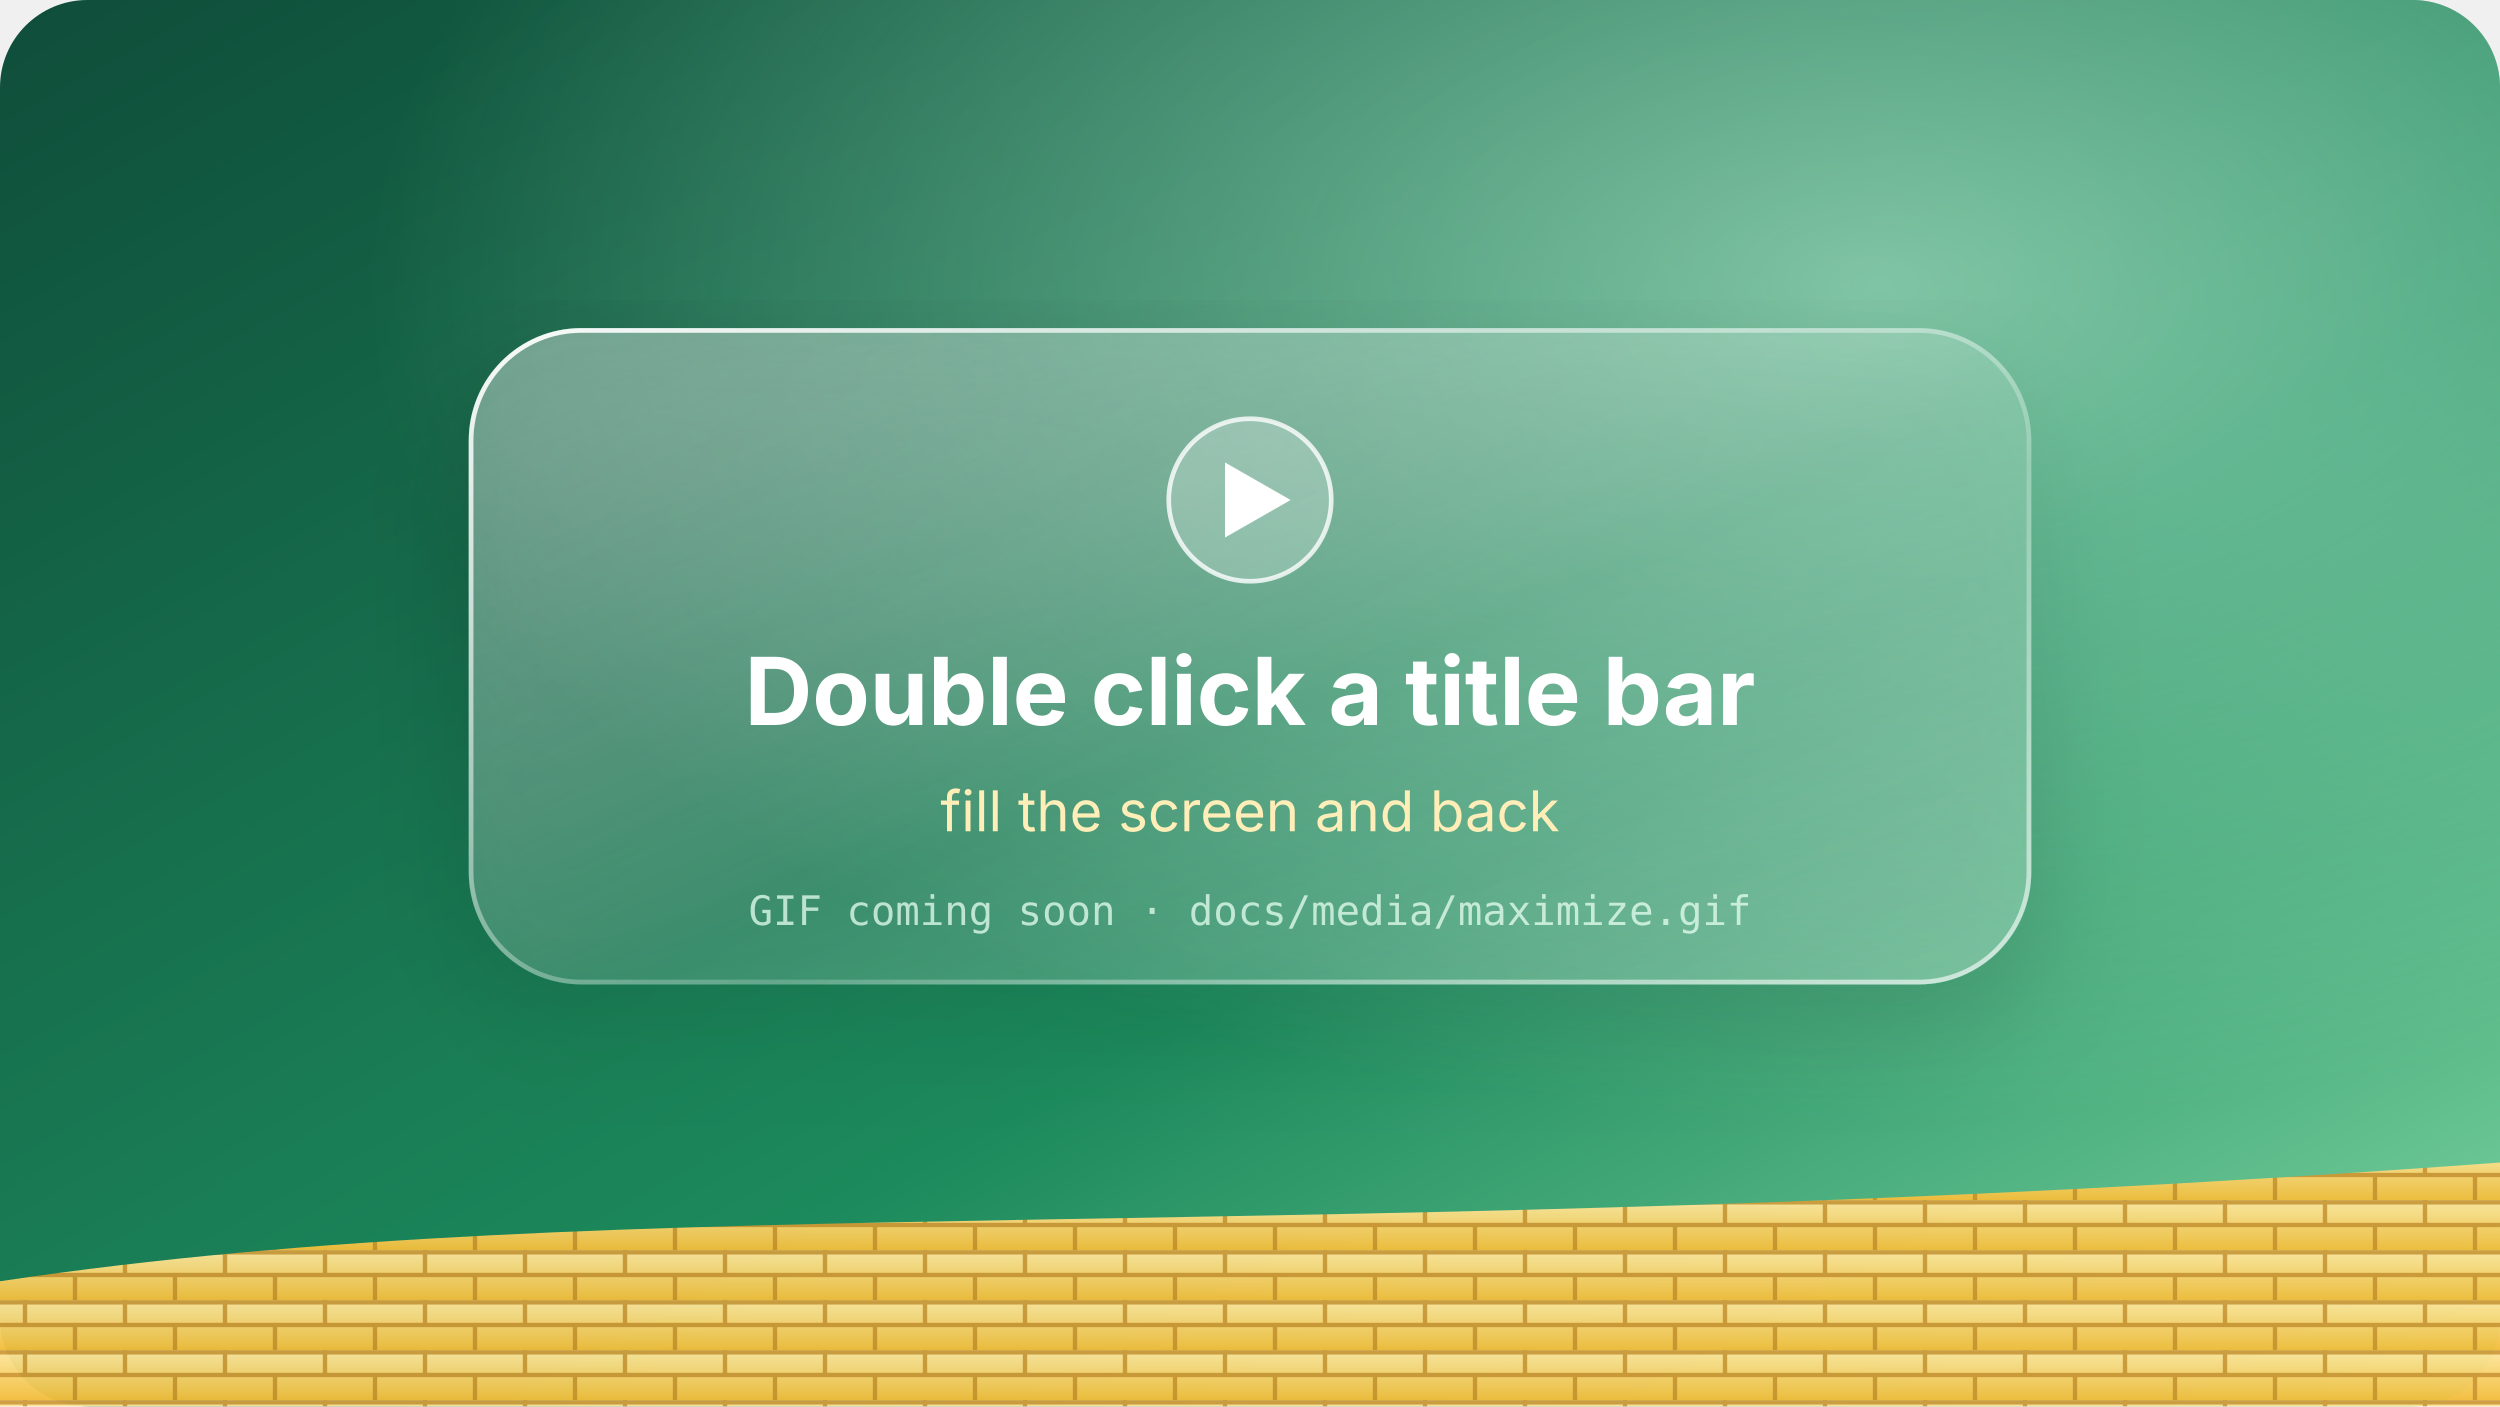
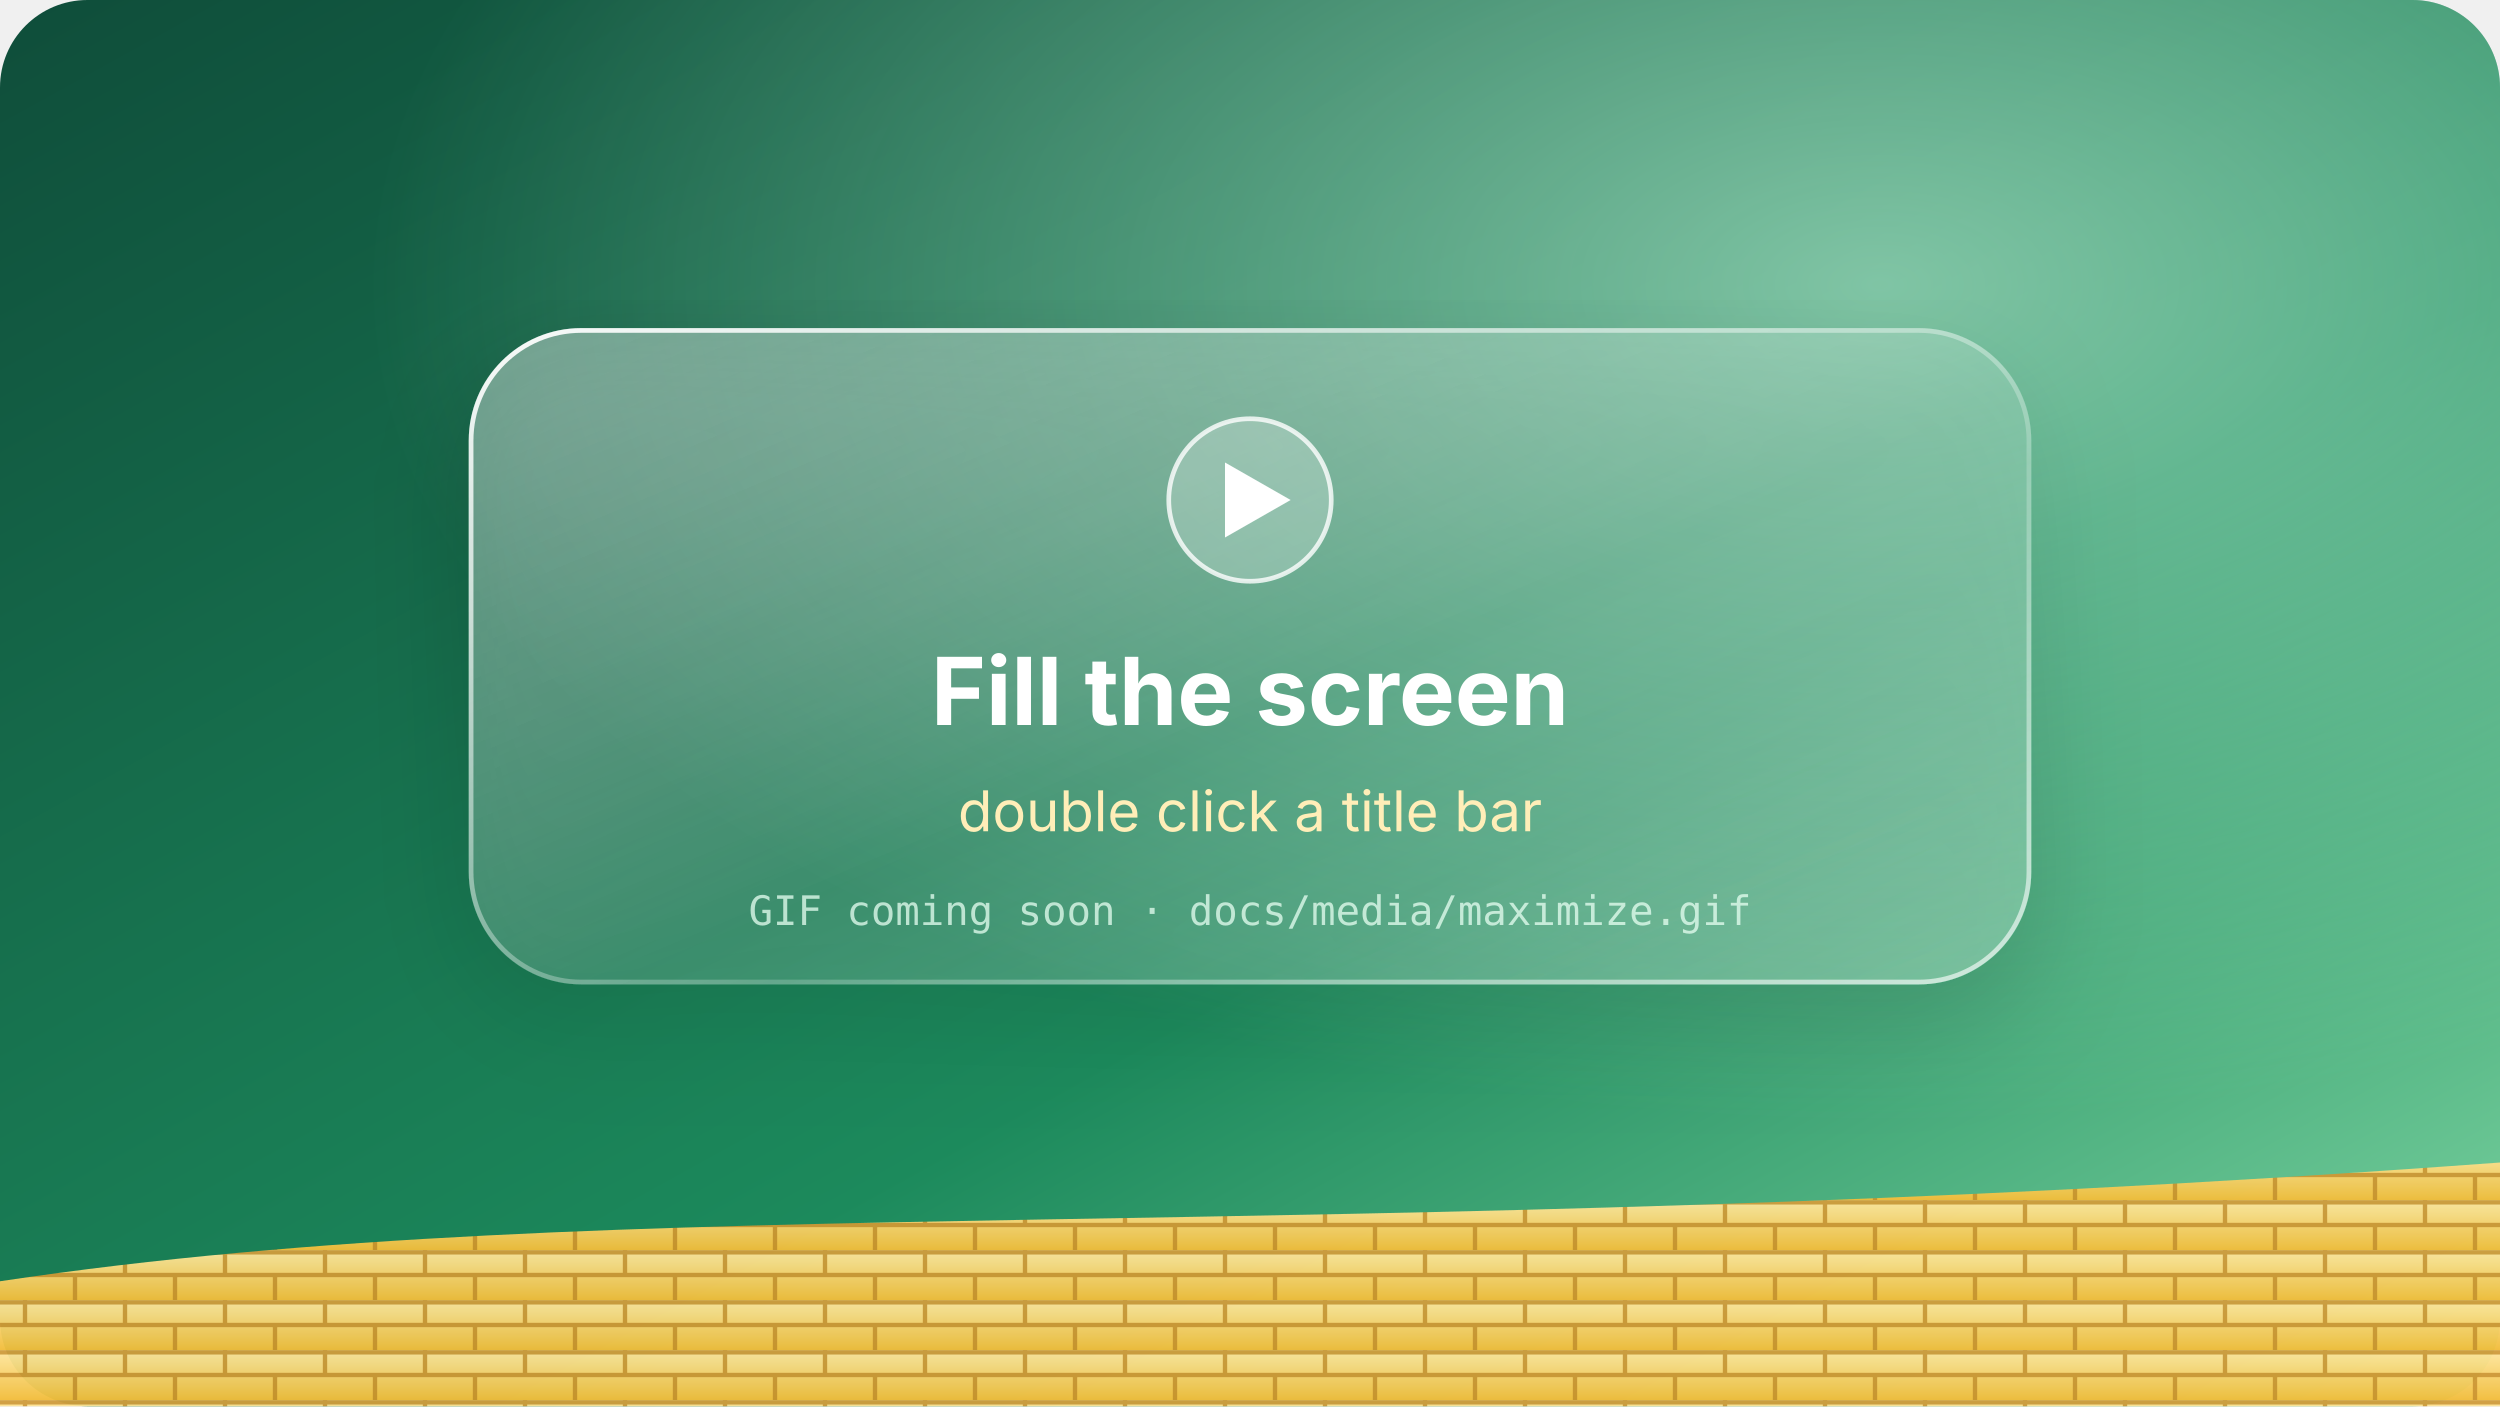
<svg xmlns="http://www.w3.org/2000/svg" width="800" height="450" viewBox="0 0 800 450">
  <defs>
    <linearGradient id="bg" x1="0" y1="0" x2="1" y2="1">
      <stop offset="0" stop-color="#0f4d3a" />
      <stop offset="0.6" stop-color="#1c8a5c" />
      <stop offset="1" stop-color="#7fd6a3" />
    </linearGradient>
    <radialGradient id="glow" cx="0.75" cy="0.2" r="0.6">
      <stop offset="0" stop-color="#d4ffe6" stop-opacity="0.55" />
      <stop offset="1" stop-color="#d4ffe6" stop-opacity="0" />
    </radialGradient>
    <linearGradient id="glass" x1="0" y1="0" x2="1" y2="1">
      <stop offset="0" stop-color="#fff" stop-opacity="0.38" />
      <stop offset="0.55" stop-color="#fff" stop-opacity="0.12" />
      <stop offset="1" stop-color="#e6fff1" stop-opacity="0.26" />
    </linearGradient>
    <linearGradient id="rim" x1="0" y1="0" x2="1" y2="1">
      <stop offset="0" stop-color="#fff" stop-opacity="0.95" />
      <stop offset="0.6" stop-color="#fff" stop-opacity="0.2" />
      <stop offset="1" stop-color="#fff" stop-opacity="0.65" />
    </linearGradient>
    <linearGradient id="brick" x1="0" y1="0" x2="0" y2="1">
      <stop offset="0" stop-color="#ffe8a1" />
      <stop offset="1" stop-color="#f2bd3a" />
    </linearGradient>
    <pattern id="road" width="32" height="16" patternUnits="userSpaceOnUse">
      <rect width="32" height="16" fill="url(#brick)" />
      <path d="M0 0.75H32M0 8H32M8 0V8M24 8V16" stroke="#c48a25" stroke-width="1.4" fill="none" opacity="0.8" />
    </pattern>
    <filter id="shadow" x="-10%" y="-10%" width="120%" height="140%">
      <feDropShadow dx="0" dy="12" stdDeviation="16" flood-color="#03251a" flood-opacity="0.5" />
    </filter>
  </defs>
  <rect width="800" height="450" rx="28" fill="url(#bg)" />
  <rect width="800" height="450" rx="28" fill="url(#glow)" />
  <path d="M0 410 C200 380 420 400 800 372 V450 H0 Z" fill="url(#road)" opacity="0.95" />
  <g filter="url(#shadow)">
    <rect x="150" y="105" width="500" height="210" rx="36" fill="url(#glass)" />
    <rect x="150.75" y="105.75" width="498.5" height="208.5" rx="35.25" fill="none" stroke="url(#rim)" stroke-width="1.5" />
  </g>
  <circle cx="400" cy="160" r="26" fill="#ffffff" fill-opacity="0.22" stroke="#fff" stroke-opacity="0.8" stroke-width="1.5" />
  <polygon points="392,148 392,172 413,160" fill="#ffffff" />
-   <text x="400" y="232" text-anchor="middle" font-family="-apple-system, BlinkMacSystemFont, 'SF Pro Display', 'Helvetica Neue', sans-serif" font-size="30" font-weight="700" fill="#ffffff">Double click a title bar</text>
-   <text x="400" y="266" text-anchor="middle" font-family="-apple-system, BlinkMacSystemFont, 'SF Pro Text', 'Helvetica Neue', sans-serif" font-size="18" fill="#ffeeb8">fill the screen and back</text>
+   <text x="400" y="232" text-anchor="middle" font-family="-apple-system, BlinkMacSystemFont, 'SF Pro Display', 'Helvetica Neue', sans-serif" font-size="30" font-weight="700" fill="#ffffff">Fill the screen</text>
+   <text x="400" y="266" text-anchor="middle" font-family="-apple-system, BlinkMacSystemFont, 'SF Pro Text', 'Helvetica Neue', sans-serif" font-size="18" fill="#ffeeb8">double click a title bar</text>
  <text x="400" y="296" text-anchor="middle" font-family="ui-monospace, 'SF Mono', Menlo, monospace" font-size="13" fill="#e6fff1" fill-opacity="0.75">GIF coming soon · docs/media/maximize.gif</text>
</svg>
